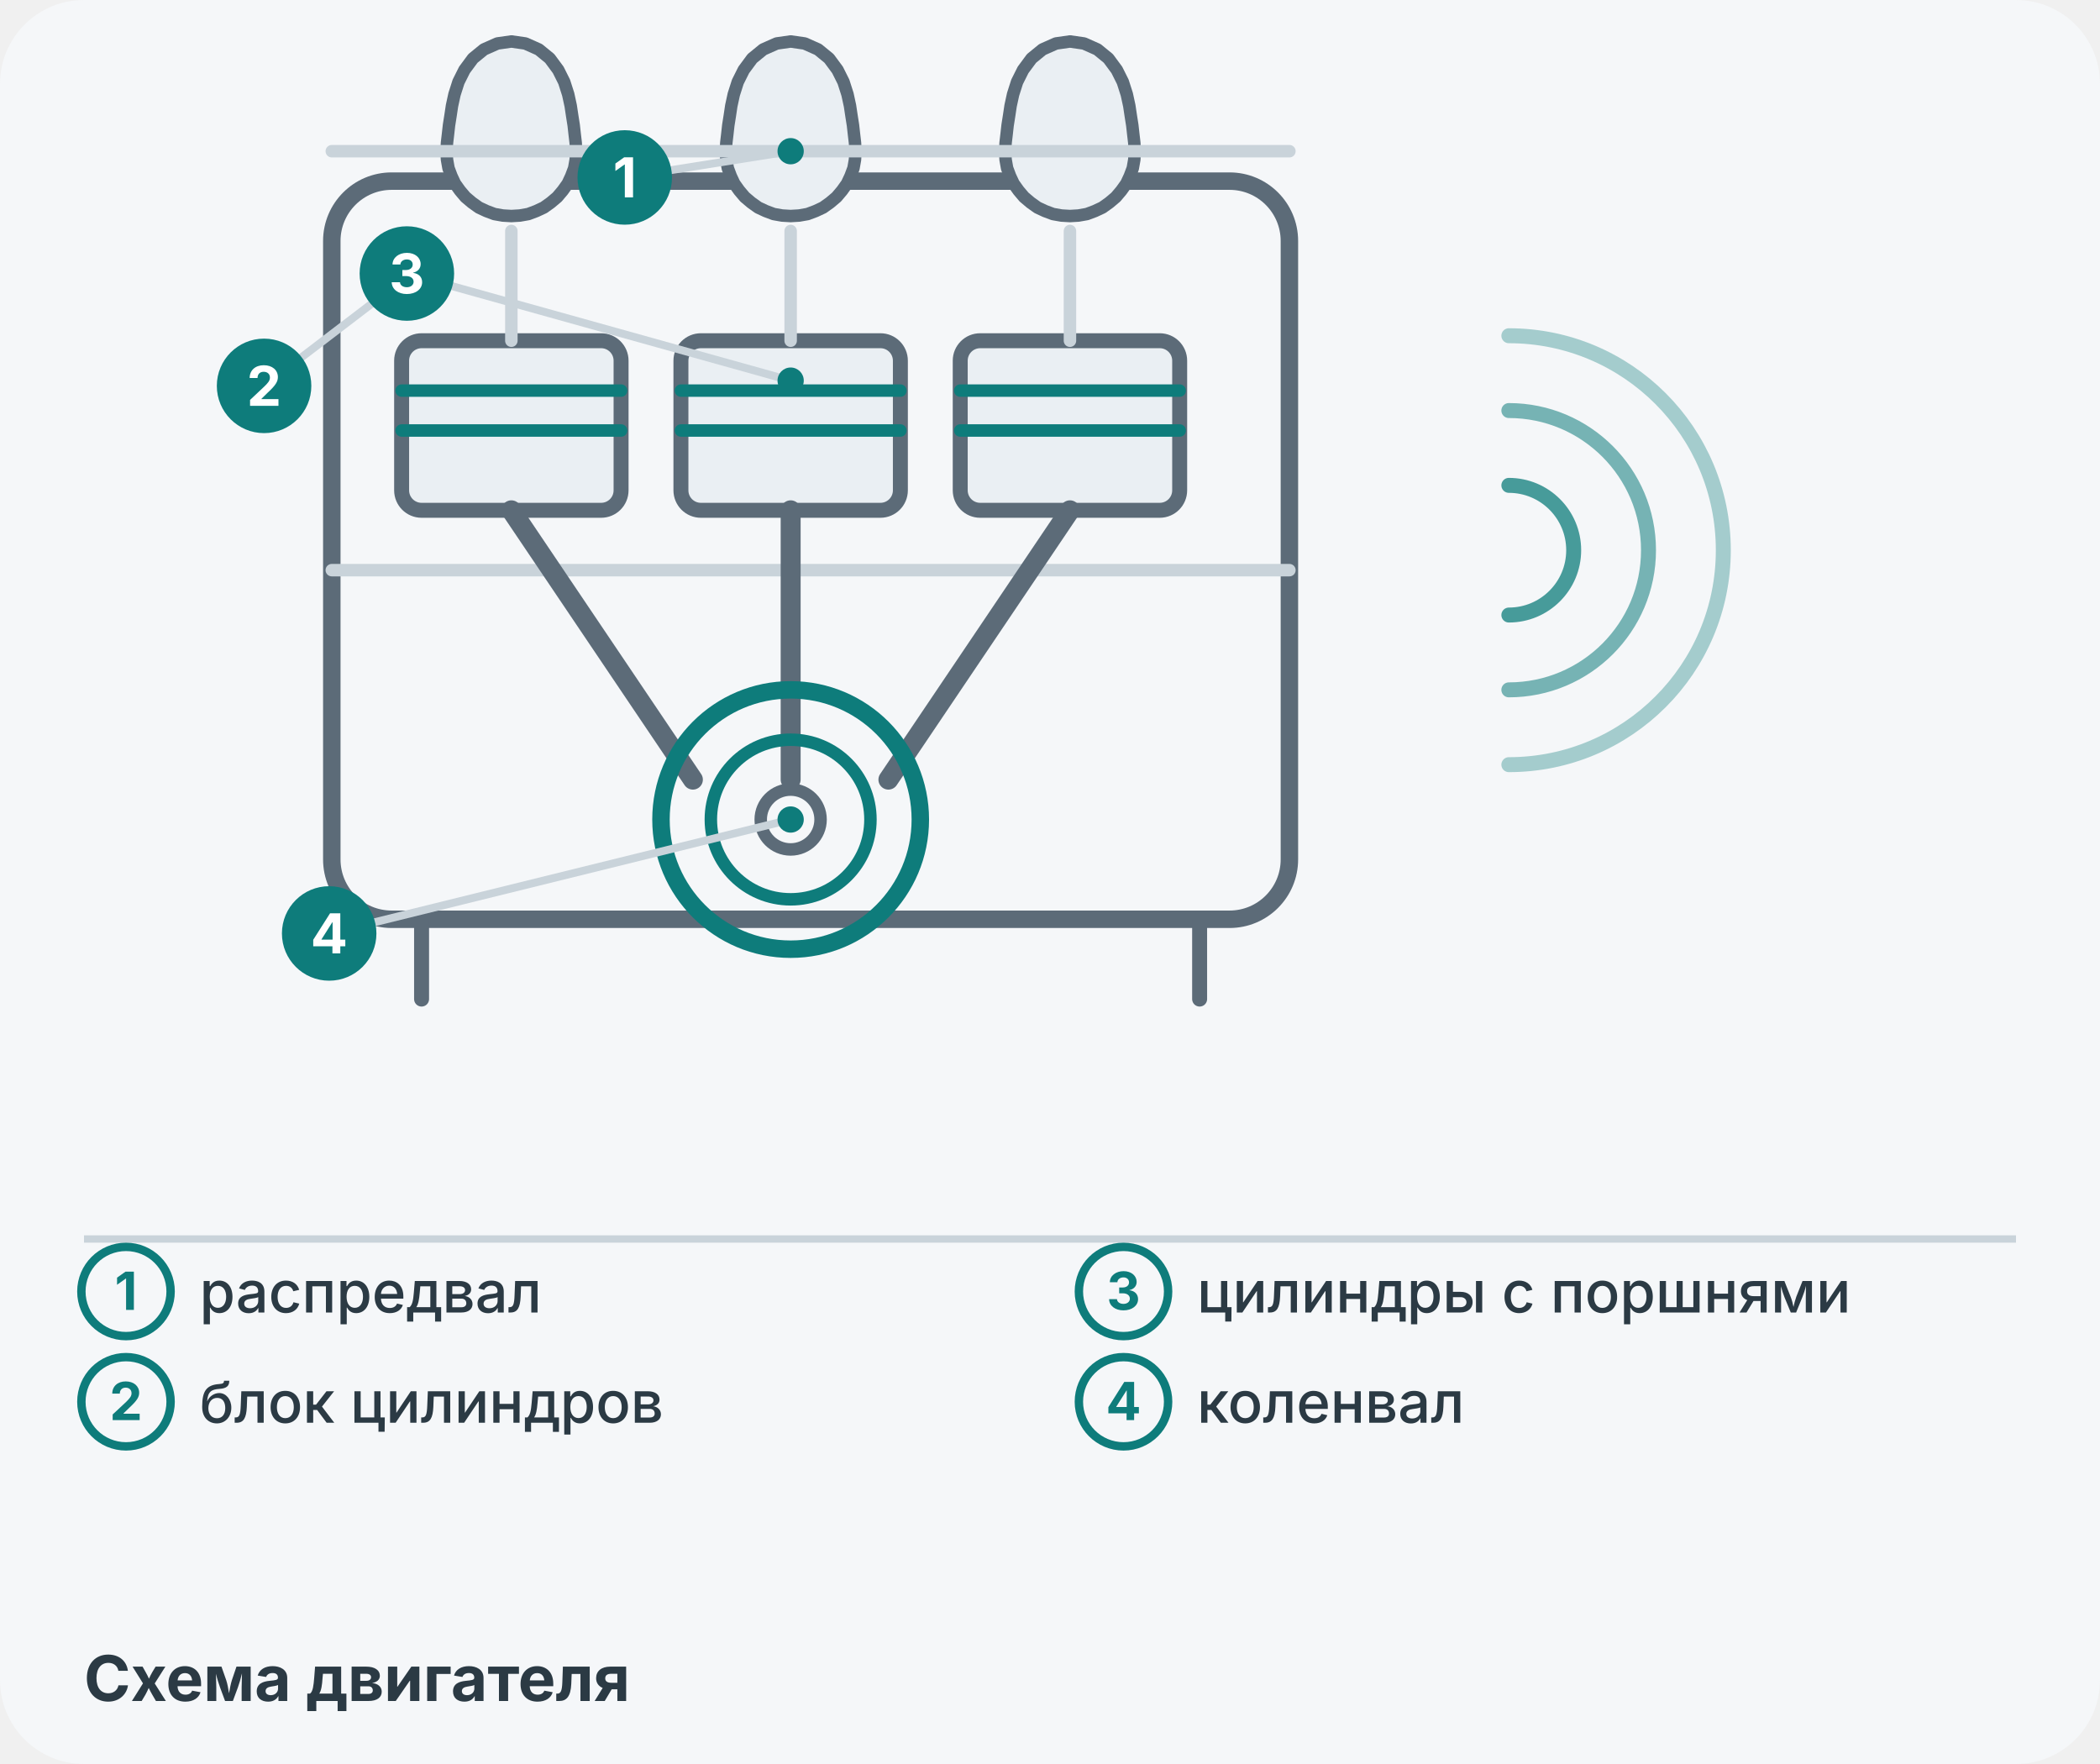
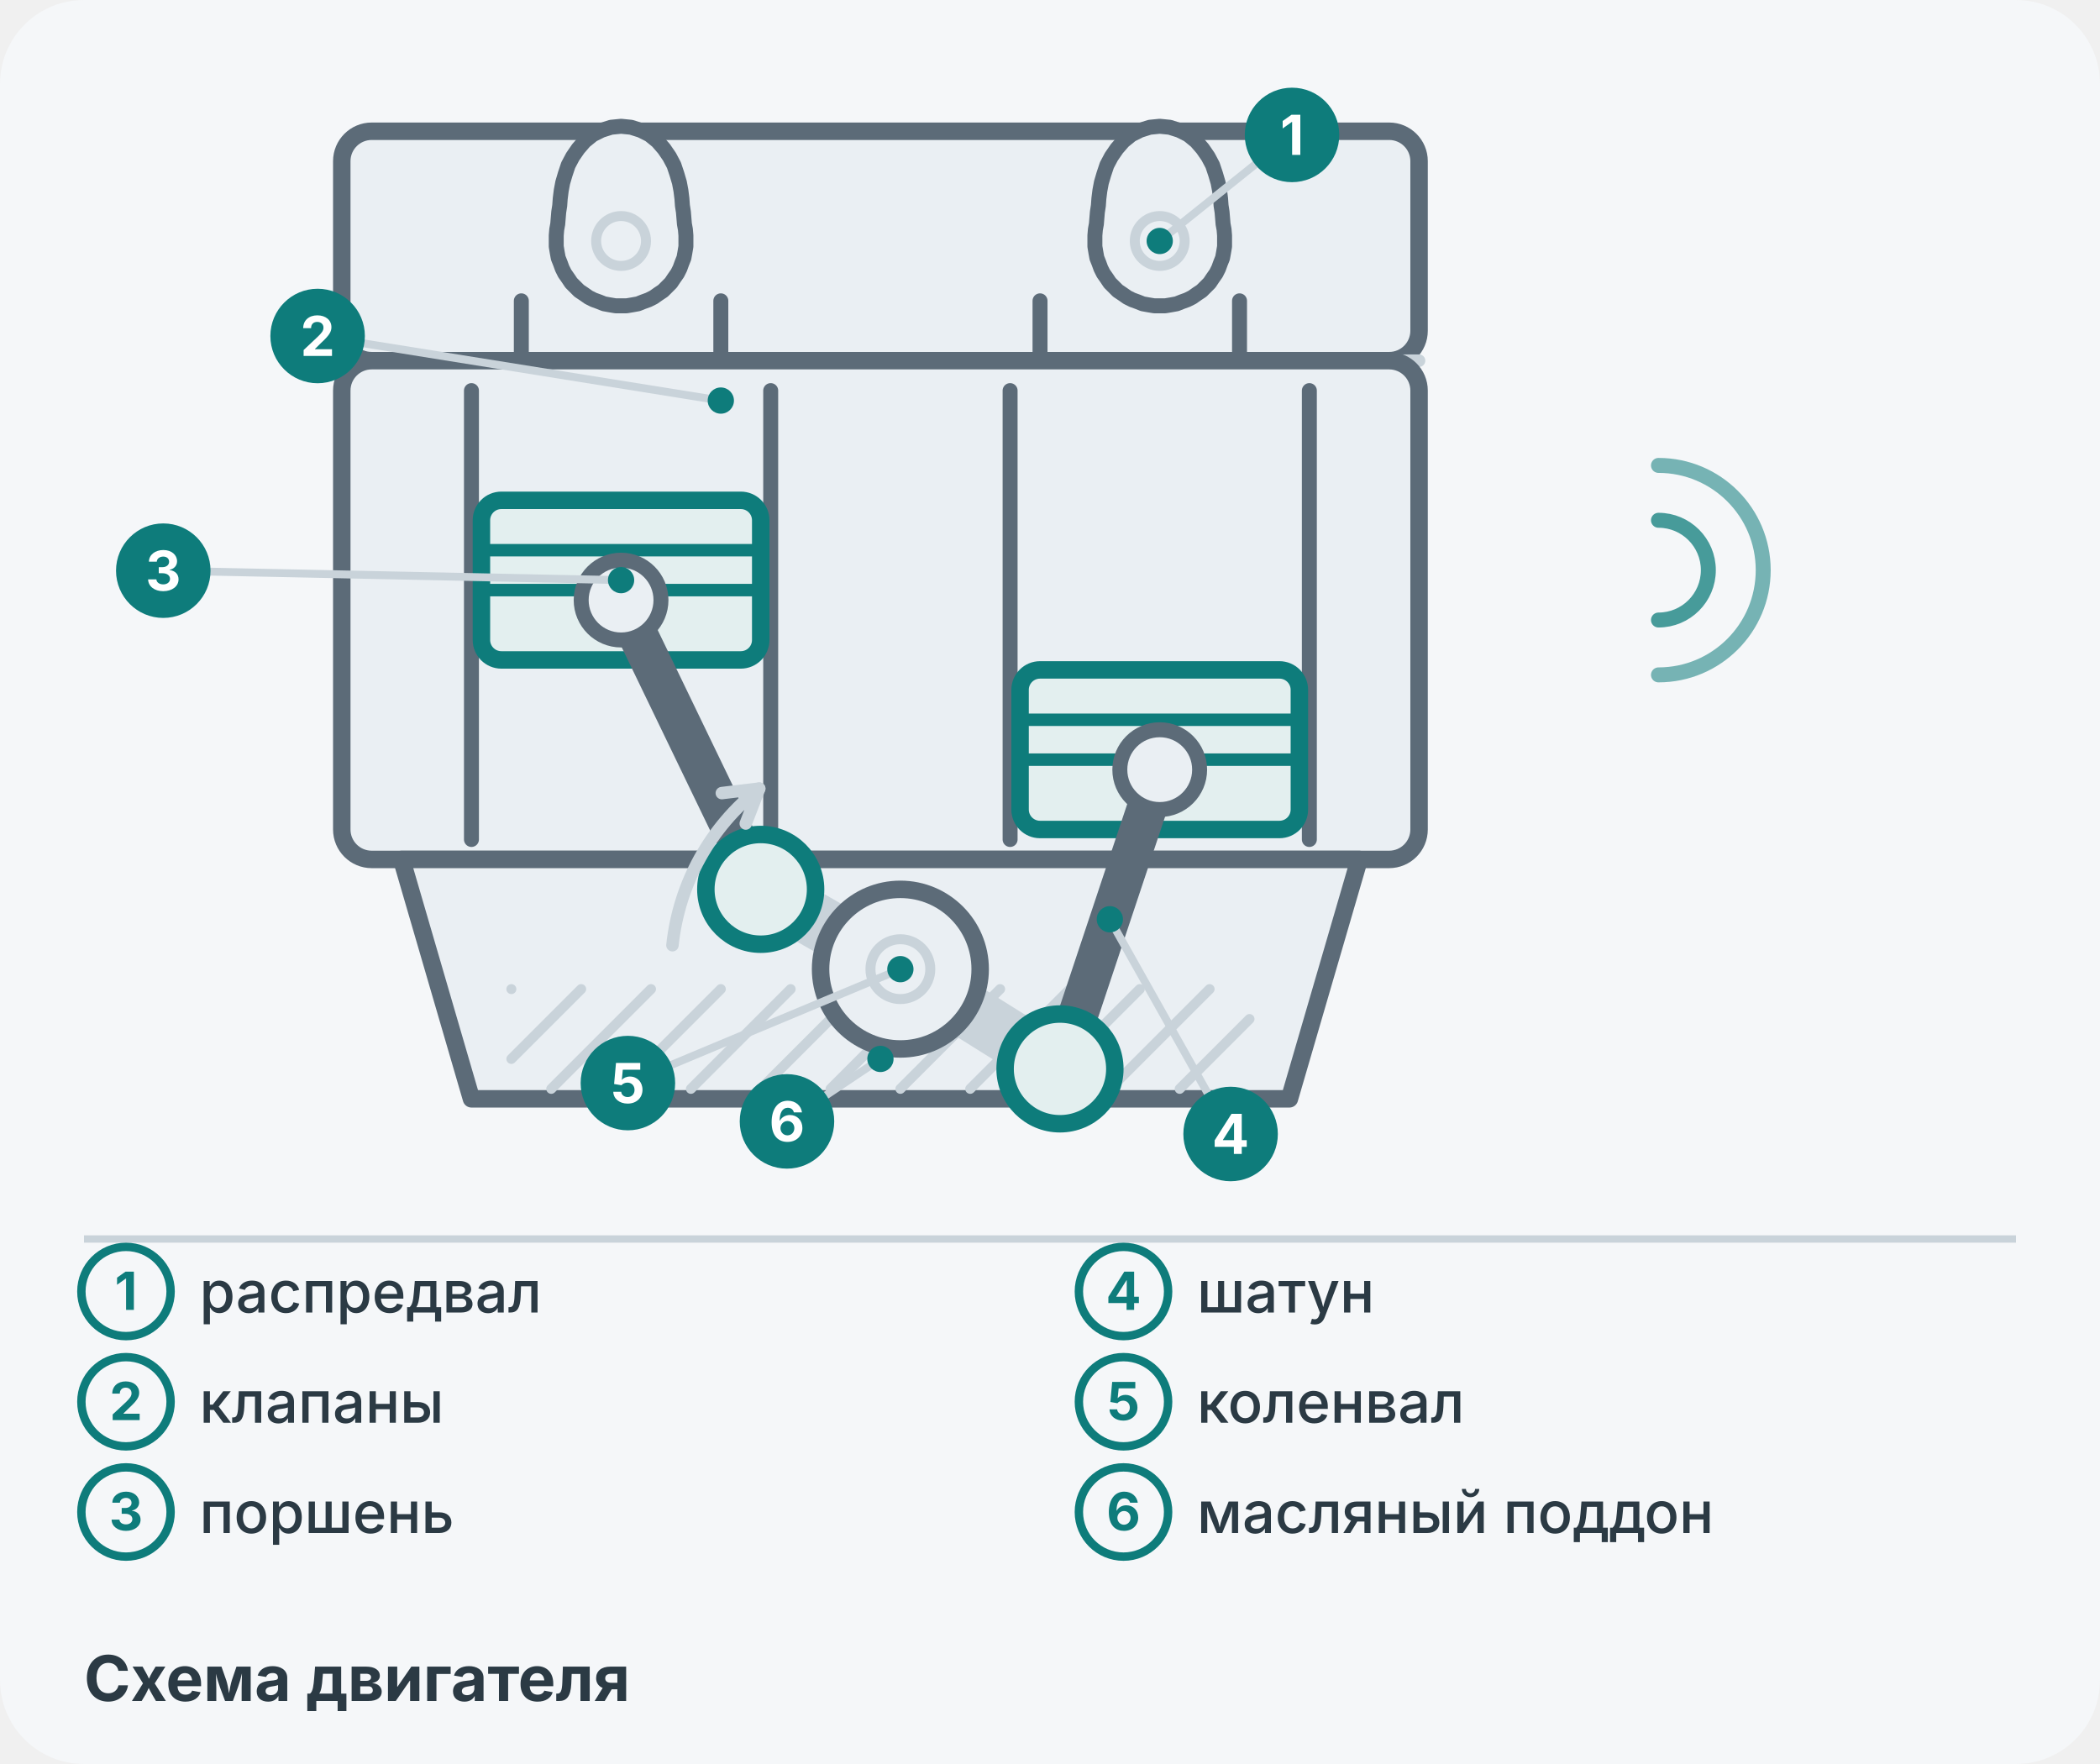
<svg xmlns="http://www.w3.org/2000/svg" viewBox="0 0 400 336" role="img" aria-label="Схема двигателя">
  <rect width="400" height="336" rx="16" fill="#F5F7F9" />
  <g transform="translate(10,6) scale(0.95)">
    <g fill="none" stroke-linecap="round" stroke-linejoin="round">
-       <rect x="56.0" y="30.0" width="192.0" height="148.0" rx="12" stroke="#5C6B78" stroke-width="3.5" fill="none" />
-       <path d="M 56.0 108.0 L 248.0 108.0" stroke="#C9D3DA" stroke-width="2.5" />
-       <rect x="70.0" y="62.0" width="44.0" height="34.0" rx="4" stroke="#5C6B78" stroke-width="3" fill="#EAEFF3" />
-       <path d="M 70.0 72.0 L 114.0 72.0" stroke="#0E7C7B" stroke-width="2.5" />
-       <path d="M 70.0 80.0 L 114.0 80.0" stroke="#0E7C7B" stroke-width="2.5" />
-       <path d="M 92.0 96.0 L 128.4 150.0" stroke="#5C6B78" stroke-width="4" />
-       <path d="M 92.0 40.0 L 92.0 62.0" stroke="#C9D3DA" stroke-width="2.5" />
-       <rect x="126.0" y="62.0" width="44.0" height="34.0" rx="4" stroke="#5C6B78" stroke-width="3" fill="#EAEFF3" />
-       <path d="M 126.0 72.0 L 170.0 72.0" stroke="#0E7C7B" stroke-width="2.5" />
-       <path d="M 126.0 80.0 L 170.0 80.0" stroke="#0E7C7B" stroke-width="2.5" />
-       <path d="M 148.0 96.0 L 148.0 150.0" stroke="#5C6B78" stroke-width="4" />
-       <path d="M 148.0 40.0 L 148.0 62.0" stroke="#C9D3DA" stroke-width="2.5" />
-       <rect x="182.0" y="62.0" width="44.0" height="34.0" rx="4" stroke="#5C6B78" stroke-width="3" fill="#EAEFF3" />
-       <path d="M 182.0 72.0 L 226.0 72.0" stroke="#0E7C7B" stroke-width="2.5" />
-       <path d="M 182.0 80.0 L 226.0 80.0" stroke="#0E7C7B" stroke-width="2.5" />
-       <path d="M 204.0 96.0 L 167.6 150.0" stroke="#5C6B78" stroke-width="4" />
-       <path d="M 204.0 40.0 L 204.0 62.0" stroke="#C9D3DA" stroke-width="2.5" />
-       <circle cx="148.0" cy="158.0" r="26.0" stroke="#0E7C7B" stroke-width="3.5" fill="none" />
-       <circle cx="148.0" cy="158.0" r="16.0" stroke="#0E7C7B" stroke-width="2.5" fill="none" />
-       <circle cx="148.0" cy="158.0" r="6.0" stroke="#5C6B78" stroke-width="2.5" fill="none" />
-       <path d="M 105.0 24.0 L 104.9 25.7 L 104.6 27.4 L 104.0 29.0 L 103.3 30.5 L 102.3 31.9 L 101.2 33.2 L 99.9 34.3 L 98.5 35.3 L 97.0 36.0 L 95.4 36.6 L 93.7 36.9 L 92.0 37.0 L 90.3 36.9 L 88.6 36.6 L 87.0 36.0 L 85.5 35.3 L 84.1 34.3 L 82.8 33.2 L 81.7 31.9 L 80.7 30.5 L 80.0 29.0 L 79.4 27.4 L 79.1 25.7 L 79.0 24.0 L 79.1 22.3 L 79.3 20.6 L 79.5 18.8 L 79.8 16.9 L 80.1 14.9 L 80.6 12.6 L 81.4 10.1 L 82.6 7.7 L 84.3 5.4 L 86.5 3.6 L 89.2 2.4 L 92.0 2.0 L 94.8 2.4 L 97.5 3.6 L 99.7 5.4 L 101.4 7.7 L 102.6 10.1 L 103.4 12.6 L 103.9 14.9 L 104.2 16.9 L 104.5 18.8 L 104.7 20.6 L 104.9 22.3 L 105.0 24.0 Z" stroke="#5C6B78" stroke-width="2.5" fill="#EAEFF3" />
-       <path d="M 161.0 24.0 L 160.9 25.7 L 160.6 27.4 L 160.0 29.0 L 159.3 30.5 L 158.3 31.9 L 157.2 33.2 L 155.9 34.3 L 154.5 35.3 L 153.0 36.0 L 151.4 36.6 L 149.7 36.9 L 148.0 37.0 L 146.3 36.9 L 144.6 36.6 L 143.0 36.0 L 141.5 35.3 L 140.1 34.3 L 138.8 33.2 L 137.7 31.9 L 136.7 30.5 L 136.0 29.0 L 135.4 27.4 L 135.1 25.7 L 135.0 24.0 L 135.1 22.3 L 135.3 20.6 L 135.5 18.8 L 135.8 16.9 L 136.1 14.9 L 136.6 12.6 L 137.4 10.1 L 138.6 7.7 L 140.3 5.4 L 142.5 3.6 L 145.2 2.4 L 148.0 2.0 L 150.8 2.4 L 153.5 3.6 L 155.7 5.4 L 157.4 7.7 L 158.6 10.1 L 159.4 12.6 L 159.9 14.9 L 160.2 16.9 L 160.5 18.8 L 160.7 20.6 L 160.9 22.3 L 161.0 24.0 Z" stroke="#5C6B78" stroke-width="2.5" fill="#EAEFF3" />
-       <path d="M 217.0 24.0 L 216.9 25.7 L 216.6 27.4 L 216.0 29.0 L 215.3 30.5 L 214.3 31.9 L 213.2 33.2 L 211.9 34.3 L 210.5 35.3 L 209.0 36.0 L 207.4 36.6 L 205.7 36.9 L 204.0 37.0 L 202.3 36.9 L 200.6 36.6 L 199.0 36.0 L 197.5 35.3 L 196.1 34.3 L 194.8 33.2 L 193.7 31.9 L 192.7 30.5 L 192.0 29.0 L 191.4 27.4 L 191.1 25.7 L 191.0 24.0 L 191.1 22.3 L 191.3 20.6 L 191.5 18.8 L 191.8 16.9 L 192.1 14.9 L 192.6 12.6 L 193.4 10.1 L 194.6 7.7 L 196.3 5.4 L 198.5 3.6 L 201.2 2.4 L 204.0 2.0 L 206.8 2.4 L 209.5 3.6 L 211.7 5.4 L 213.4 7.7 L 214.6 10.1 L 215.4 12.6 L 215.9 14.9 L 216.2 16.9 L 216.5 18.8 L 216.7 20.6 L 216.9 22.3 L 217.0 24.0 Z" stroke="#5C6B78" stroke-width="2.5" fill="#EAEFF3" />
-       <path d="M 56.0 24.0 L 248.0 24.0" stroke="#C9D3DA" stroke-width="2.5" />
-       <path d="M 74.0 178.0 L 74.0 194.0" stroke="#5C6B78" stroke-width="3" />
-       <path d="M 230.0 178.0 L 230.0 194.0" stroke="#5C6B78" stroke-width="3" />
-       <path d="M 292 91 A 13 13 0 0 1 292 117" stroke="#0E7C7B" stroke-width="3" opacity="0.75" />
-       <path d="M 292 76 A 28 28 0 0 1 292 132" stroke="#0E7C7B" stroke-width="3" opacity="0.55" />
-       <path d="M 292 61 A 43 43 0 0 1 292 147" stroke="#0E7C7B" stroke-width="3" opacity="0.35" />
+       <rect x="58.0" y="20.0" width="216.0" height="46.0" rx="6" stroke="#5C6B78" stroke-width="3.5" fill="#EAEFF3" />
+       <path d="M 127.0 42.0 L 127.0 43.1 L 126.8 44.3 L 126.6 45.4 L 126.2 46.4 L 125.8 47.5 L 125.3 48.5 L 124.6 49.5 L 124.0 50.4 L 123.2 51.2 L 122.4 52.0 L 121.5 52.6 L 120.5 53.3 L 119.5 53.8 L 118.4 54.2 L 117.4 54.6 L 116.3 54.8 L 115.1 55.0 L 114.0 55.0 L 112.9 55.0 L 111.7 54.8 L 110.6 54.6 L 109.6 54.2 L 108.5 53.8 L 107.5 53.3 L 106.5 52.6 L 105.6 52.0 L 104.8 51.2 L 104.0 50.4 L 103.4 49.5 L 102.7 48.5 L 102.2 47.5 L 101.8 46.4 L 101.4 45.4 L 101.2 44.3 L 101.0 43.1 L 101.0 42.0 L 101.0 40.9 L 101.1 39.7 L 101.3 38.6 L 101.4 37.4 L 101.5 36.2 L 101.7 34.9 L 101.8 33.5 L 102.0 31.9 L 102.3 30.3 L 102.8 28.6 L 103.4 26.8 L 104.3 25.1 L 105.4 23.5 L 106.7 22.0 L 108.3 20.7 L 110.1 19.8 L 112.0 19.2 L 114.0 19.0 L 116.0 19.2 L 117.9 19.8 L 119.7 20.7 L 121.3 22.0 L 122.6 23.5 L 123.7 25.1 L 124.6 26.8 L 125.2 28.6 L 125.7 30.3 L 126.0 31.9 L 126.2 33.5 L 126.3 34.9 L 126.5 36.2 L 126.6 37.4 L 126.7 38.6 L 126.9 39.7 L 127.0 40.9 L 127.0 42.0 Z" stroke="#5C6B78" stroke-width="3" fill="#EAEFF3" />
+       <circle cx="114.0" cy="42.0" r="5.0" stroke="#C9D3DA" stroke-width="2" fill="none" />
+       <path d="M 235.0 42.0 L 235.0 43.1 L 234.8 44.3 L 234.6 45.4 L 234.2 46.4 L 233.8 47.5 L 233.3 48.5 L 232.6 49.5 L 232.0 50.4 L 231.2 51.2 L 230.4 52.0 L 229.5 52.6 L 228.5 53.3 L 227.5 53.8 L 226.4 54.2 L 225.4 54.6 L 224.3 54.8 L 223.1 55.0 L 222.0 55.0 L 220.9 55.0 L 219.7 54.8 L 218.6 54.6 L 217.6 54.2 L 216.5 53.8 L 215.5 53.3 L 214.5 52.6 L 213.6 52.0 L 212.8 51.2 L 212.0 50.4 L 211.4 49.5 L 210.7 48.5 L 210.2 47.5 L 209.8 46.4 L 209.4 45.4 L 209.2 44.3 L 209.0 43.1 L 209.0 42.0 L 209.0 40.9 L 209.1 39.7 L 209.3 38.6 L 209.4 37.4 L 209.5 36.2 L 209.7 34.9 L 209.8 33.5 L 210.0 31.9 L 210.3 30.3 L 210.8 28.6 L 211.4 26.8 L 212.3 25.1 L 213.4 23.5 L 214.7 22.0 L 216.3 20.7 L 218.1 19.8 L 220.0 19.2 L 222.0 19.0 L 224.0 19.2 L 225.9 19.8 L 227.7 20.7 L 229.3 22.0 L 230.6 23.5 L 231.7 25.1 L 232.6 26.8 L 233.2 28.6 L 233.7 30.3 L 234.0 31.9 L 234.2 33.5 L 234.3 34.9 L 234.5 36.2 L 234.6 37.4 L 234.7 38.6 L 234.9 39.7 L 235.0 40.9 L 235.0 42.0 Z" stroke="#5C6B78" stroke-width="3" fill="#EAEFF3" />
+       <circle cx="222.0" cy="42.0" r="5.0" stroke="#C9D3DA" stroke-width="2" fill="none" />
+       <path d="M 58.0 66.0 L 274.0 66.0" stroke="#C9D3DA" stroke-width="2.5" />
+       <path d="M 94.0 54.0 L 94.0 82.0" stroke="#5C6B78" stroke-width="3" />
+       <path d="M 83.0 82.0 L 105.0 82.0 L 101.0 90.0 L 87.0 90.0 Z" stroke="#5C6B78" stroke-width="2.5" fill="#EAEFF3" />
+       <path d="M 134.0 54.0 L 134.0 82.0" stroke="#5C6B78" stroke-width="3" />
+       <path d="M 123.0 82.0 L 145.0 82.0 L 141.0 90.0 L 127.0 90.0 Z" stroke="#5C6B78" stroke-width="2.5" fill="#EAEFF3" />
+       <path d="M 198.0 54.0 L 198.0 82.0" stroke="#5C6B78" stroke-width="3" />
+       <path d="M 187.0 82.0 L 209.0 82.0 L 205.0 90.0 L 191.0 90.0 Z" stroke="#5C6B78" stroke-width="2.5" fill="#EAEFF3" />
+       <path d="M 238.0 54.0 L 238.0 82.0" stroke="#5C6B78" stroke-width="3" />
+       <path d="M 227.0 82.0 L 249.0 82.0 L 245.0 90.0 L 231.0 90.0 Z" stroke="#5C6B78" stroke-width="2.5" fill="#EAEFF3" />
+       <rect x="58.0" y="66.0" width="216.0" height="100.0" rx="6" stroke="#5C6B78" stroke-width="3.5" fill="#EAEFF3" />
+       <path d="M 84.0 72.0 L 84.0 162.0" stroke="#5C6B78" stroke-width="3" />
+       <path d="M 144.0 72.0 L 144.0 162.0" stroke="#5C6B78" stroke-width="3" />
+       <path d="M 192.0 72.0 L 192.0 162.0" stroke="#5C6B78" stroke-width="3" />
+       <path d="M 252.0 72.0 L 252.0 162.0" stroke="#5C6B78" stroke-width="3" />
+       <rect x="86.0" y="94.0" width="56.0" height="32.0" rx="4" stroke="#0E7C7B" stroke-width="3.5" fill="#E3EFEF" />
+       <path d="M 86.0 104.0 L 142.0 104.0" stroke="#0E7C7B" stroke-width="2.5" />
+       <path d="M 86.0 112.0 L 142.0 112.0" stroke="#0E7C7B" stroke-width="2.5" />
+       <rect x="194.0" y="128.0" width="56.0" height="32.0" rx="4" stroke="#0E7C7B" stroke-width="3.5" fill="#E3EFEF" />
+       <path d="M 194.0 138.0 L 250.0 138.0" stroke="#0E7C7B" stroke-width="2.5" />
+       <path d="M 194.0 146.0 L 250.0 146.0" stroke="#0E7C7B" stroke-width="2.5" />
+       <path d="M 70.0 166.0 L 262.0 166.0 L 248.0 214.0 L 84.0 214.0 Z" stroke="#5C6B78" stroke-width="3.5" fill="#EAEFF3" />
+       <path d="M 92.0 192.0 L 92.0 192.0" stroke="#C9D3DA" stroke-width="2" />
+       <path d="M 106.0 192.0 L 92.0 206.0" stroke="#C9D3DA" stroke-width="2" />
+       <path d="M 120.0 192.0 L 100.0 212.0" stroke="#C9D3DA" stroke-width="2" />
+       <path d="M 134.0 192.0 L 114.0 212.0" stroke="#C9D3DA" stroke-width="2" />
+       <path d="M 148.0 192.0 L 128.0 212.0" stroke="#C9D3DA" stroke-width="2" />
+       <path d="M 162.0 192.0 L 142.0 212.0" stroke="#C9D3DA" stroke-width="2" />
+       <path d="M 176.0 192.0 L 156.0 212.0" stroke="#C9D3DA" stroke-width="2" />
+       <path d="M 190.0 192.0 L 170.0 212.0" stroke="#C9D3DA" stroke-width="2" />
+       <path d="M 204.0 192.0 L 184.0 212.0" stroke="#C9D3DA" stroke-width="2" />
+       <path d="M 218.0 192.0 L 198.0 212.0" stroke="#C9D3DA" stroke-width="2" />
+       <path d="M 232.0 192.0 L 212.0 212.0" stroke="#C9D3DA" stroke-width="2" />
+       <path d="M 240.0 198.0 L 226.0 212.0" stroke="#C9D3DA" stroke-width="2" />
+       <path d="M 114.0 114.0 L 142.0 172.0" stroke="#5C6B78" stroke-width="8" />
+       <path d="M 222.0 148.0 L 202.0 208.0" stroke="#5C6B78" stroke-width="8" />
+       <path d="M 170.0 188.0 L 142.0 172.0" stroke="#C9D3DA" stroke-width="11" />
+       <path d="M 170.0 188.0 L 202.0 208.0" stroke="#C9D3DA" stroke-width="11" />
+       <circle cx="114.0" cy="114.0" r="8.0" stroke="#5C6B78" stroke-width="3" fill="#EAEFF3" />
+       <circle cx="222.0" cy="148.0" r="8.0" stroke="#5C6B78" stroke-width="3" fill="#EAEFF3" />
+       <circle cx="142.0" cy="172.0" r="11.0" stroke="#0E7C7B" stroke-width="3.5" fill="#E3EFEF" />
+       <circle cx="202.0" cy="208.0" r="11.0" stroke="#0E7C7B" stroke-width="3.5" fill="#E3EFEF" />
+       <circle cx="170.0" cy="188.0" r="16.0" stroke="#5C6B78" stroke-width="3.5" fill="#EAEFF3" />
+       <circle cx="170.0" cy="188.0" r="6.0" stroke="#C9D3DA" stroke-width="2" fill="none" />
+       <path d="M 124.3 183.2 A 46.0 46.0 0 0 1 141.7 151.8" stroke="#C9D3DA" stroke-width="2.5" fill="none" />
+       <path d="M 139.0 158.8 L 141.7 151.8 L 134.2 152.7" stroke="#C9D3DA" stroke-width="2.5" fill="none" />
+       <path d="M 322 98 A 10 10 0 0 1 322 118" stroke="#0E7C7B" stroke-width="3" opacity="0.75" />
+       <path d="M 322 87 A 21 21 0 0 1 322 129" stroke="#0E7C7B" stroke-width="3" opacity="0.55" />
    </g>
  </g>
  <path d="M 16 236 L 384 236" stroke="#C9D3DA" stroke-width="1.4" fill="none" />
  <g fill="none" stroke-linecap="round" stroke-linejoin="round">
-     <path d="M 150.6 28.8 L 119.0 33.8" stroke="#C9D3DA" stroke-width="1.5" fill="none" />
-     <circle cx="150.6" cy="28.8" r="2.5" fill="#0E7C7B" />
-     <circle cx="119.0" cy="33.8" r="9" fill="#0E7C7B" />
-     <text x="119.0" y="37.6" font-family="Manrope, Inter, system-ui, -apple-system, Segoe UI, sans-serif" font-size="10.5" font-weight="700" fill="#FFFFFF" text-anchor="middle">1</text>
-     <path d="M 76.5 53.5 L 50.3 73.5" stroke="#C9D3DA" stroke-width="1.5" fill="none" />
-     <circle cx="76.5" cy="53.5" r="2.5" fill="#0E7C7B" />
-     <circle cx="50.3" cy="73.5" r="9" fill="#0E7C7B" />
-     <text x="50.3" y="77.3" font-family="Manrope, Inter, system-ui, -apple-system, Segoe UI, sans-serif" font-size="10.5" font-weight="700" fill="#FFFFFF" text-anchor="middle">2</text>
-     <path d="M 150.6 72.5 L 77.5 52.1" stroke="#C9D3DA" stroke-width="1.5" fill="none" />
-     <circle cx="150.6" cy="72.5" r="2.5" fill="#0E7C7B" />
-     <circle cx="77.5" cy="52.1" r="9" fill="#0E7C7B" />
-     <text x="77.5" y="55.9" font-family="Manrope, Inter, system-ui, -apple-system, Segoe UI, sans-serif" font-size="10.5" font-weight="700" fill="#FFFFFF" text-anchor="middle">3</text>
-     <path d="M 150.6 156.1 L 62.7 177.8" stroke="#C9D3DA" stroke-width="1.5" fill="none" />
-     <circle cx="150.6" cy="156.1" r="2.5" fill="#0E7C7B" />
-     <circle cx="62.7" cy="177.8" r="9" fill="#0E7C7B" />
-     <text x="62.7" y="181.6" font-family="Manrope, Inter, system-ui, -apple-system, Segoe UI, sans-serif" font-size="10.5" font-weight="700" fill="#FFFFFF" text-anchor="middle">4</text>
+     <path d="M 220.9 45.9 L 246.1 25.7" stroke="#C9D3DA" stroke-width="1.5" fill="none" />
+     <circle cx="220.9" cy="45.9" r="2.5" fill="#0E7C7B" />
+     <circle cx="246.1" cy="25.7" r="9" fill="#0E7C7B" />
+     <text x="246.1" y="29.5" font-family="Manrope, Inter, system-ui, -apple-system, Segoe UI, sans-serif" font-size="10.5" font-weight="700" fill="#FFFFFF" text-anchor="middle">1</text>
+     <path d="M 137.3 76.3 L 60.5 64.0" stroke="#C9D3DA" stroke-width="1.5" fill="none" />
+     <circle cx="137.3" cy="76.3" r="2.5" fill="#0E7C7B" />
+     <circle cx="60.5" cy="64.0" r="9" fill="#0E7C7B" />
+     <text x="60.5" y="67.8" font-family="Manrope, Inter, system-ui, -apple-system, Segoe UI, sans-serif" font-size="10.5" font-weight="700" fill="#FFFFFF" text-anchor="middle">2</text>
+     <path d="M 118.3 110.5 L 31.1 108.7" stroke="#C9D3DA" stroke-width="1.5" fill="none" />
+     <circle cx="118.3" cy="110.5" r="2.5" fill="#0E7C7B" />
+     <circle cx="31.1" cy="108.7" r="9" fill="#0E7C7B" />
+     <text x="31.1" y="112.5" font-family="Manrope, Inter, system-ui, -apple-system, Segoe UI, sans-serif" font-size="10.5" font-weight="700" fill="#FFFFFF" text-anchor="middle">3</text>
+     <path d="M 211.4 175.1 L 234.4 216.0" stroke="#C9D3DA" stroke-width="1.5" fill="none" />
+     <circle cx="211.4" cy="175.1" r="2.5" fill="#0E7C7B" />
+     <circle cx="234.4" cy="216.0" r="9" fill="#0E7C7B" />
+     <text x="234.4" y="219.8" font-family="Manrope, Inter, system-ui, -apple-system, Segoe UI, sans-serif" font-size="10.5" font-weight="700" fill="#FFFFFF" text-anchor="middle">4</text>
+     <path d="M 171.5 184.6 L 119.6 206.3" stroke="#C9D3DA" stroke-width="1.5" fill="none" />
+     <circle cx="171.5" cy="184.6" r="2.5" fill="#0E7C7B" />
+     <circle cx="119.6" cy="206.3" r="9" fill="#0E7C7B" />
+     <text x="119.6" y="210.1" font-family="Manrope, Inter, system-ui, -apple-system, Segoe UI, sans-serif" font-size="10.5" font-weight="700" fill="#FFFFFF" text-anchor="middle">5</text>
+     <path d="M 167.7 201.7 L 149.9 213.6" stroke="#C9D3DA" stroke-width="1.5" fill="none" />
+     <circle cx="167.7" cy="201.7" r="2.5" fill="#0E7C7B" />
+     <circle cx="149.9" cy="213.6" r="9" fill="#0E7C7B" />
+     <text x="149.9" y="217.4" font-family="Manrope, Inter, system-ui, -apple-system, Segoe UI, sans-serif" font-size="10.5" font-weight="700" fill="#FFFFFF" text-anchor="middle">6</text>
    <circle cx="24.0" cy="246.0" r="8.5" fill="#F5F7F9" stroke="#0E7C7B" stroke-width="1.6" />
    <text x="24.0" y="249.5" font-family="Manrope, Inter, system-ui, -apple-system, Segoe UI, sans-serif" font-size="10" font-weight="700" fill="#0E7C7B" text-anchor="middle">1</text>
    <text x="38.0" y="250.0" font-family="Manrope, Inter, system-ui, -apple-system, Segoe UI, sans-serif" font-size="11" font-weight="500" fill="#2B3A44" text-anchor="start">распредвал</text>
    <circle cx="24.0" cy="267.0" r="8.5" fill="#F5F7F9" stroke="#0E7C7B" stroke-width="1.6" />
    <text x="24.0" y="270.5" font-family="Manrope, Inter, system-ui, -apple-system, Segoe UI, sans-serif" font-size="10" font-weight="700" fill="#0E7C7B" text-anchor="middle">2</text>
-     <text x="38.0" y="271.0" font-family="Manrope, Inter, system-ui, -apple-system, Segoe UI, sans-serif" font-size="11" font-weight="500" fill="#2B3A44" text-anchor="start">блок цилиндров</text>
+     <text x="38.0" y="271.0" font-family="Manrope, Inter, system-ui, -apple-system, Segoe UI, sans-serif" font-size="11" font-weight="500" fill="#2B3A44" text-anchor="start">клапаны</text>
+     <circle cx="24.0" cy="288.0" r="8.5" fill="#F5F7F9" stroke="#0E7C7B" stroke-width="1.6" />
+     <text x="24.0" y="291.5" font-family="Manrope, Inter, system-ui, -apple-system, Segoe UI, sans-serif" font-size="10" font-weight="700" fill="#0E7C7B" text-anchor="middle">3</text>
+     <text x="38.0" y="292.0" font-family="Manrope, Inter, system-ui, -apple-system, Segoe UI, sans-serif" font-size="11" font-weight="500" fill="#2B3A44" text-anchor="start">поршень</text>
    <circle cx="214.0" cy="246.0" r="8.5" fill="#F5F7F9" stroke="#0E7C7B" stroke-width="1.6" />
-     <text x="214.0" y="249.5" font-family="Manrope, Inter, system-ui, -apple-system, Segoe UI, sans-serif" font-size="10" font-weight="700" fill="#0E7C7B" text-anchor="middle">3</text>
-     <text x="228.0" y="250.0" font-family="Manrope, Inter, system-ui, -apple-system, Segoe UI, sans-serif" font-size="11" font-weight="500" fill="#2B3A44" text-anchor="start">цилиндры с поршнями</text>
+     <text x="214.0" y="249.5" font-family="Manrope, Inter, system-ui, -apple-system, Segoe UI, sans-serif" font-size="10" font-weight="700" fill="#0E7C7B" text-anchor="middle">4</text>
+     <text x="228.0" y="250.0" font-family="Manrope, Inter, system-ui, -apple-system, Segoe UI, sans-serif" font-size="11" font-weight="500" fill="#2B3A44" text-anchor="start">шатун</text>
    <circle cx="214.0" cy="267.0" r="8.5" fill="#F5F7F9" stroke="#0E7C7B" stroke-width="1.6" />
-     <text x="214.0" y="270.5" font-family="Manrope, Inter, system-ui, -apple-system, Segoe UI, sans-serif" font-size="10" font-weight="700" fill="#0E7C7B" text-anchor="middle">4</text>
+     <text x="214.0" y="270.5" font-family="Manrope, Inter, system-ui, -apple-system, Segoe UI, sans-serif" font-size="10" font-weight="700" fill="#0E7C7B" text-anchor="middle">5</text>
    <text x="228.0" y="271.0" font-family="Manrope, Inter, system-ui, -apple-system, Segoe UI, sans-serif" font-size="11" font-weight="500" fill="#2B3A44" text-anchor="start">коленвал</text>
+     <circle cx="214.0" cy="288.0" r="8.5" fill="#F5F7F9" stroke="#0E7C7B" stroke-width="1.6" />
+     <text x="214.0" y="291.5" font-family="Manrope, Inter, system-ui, -apple-system, Segoe UI, sans-serif" font-size="10" font-weight="700" fill="#0E7C7B" text-anchor="middle">6</text>
+     <text x="228.0" y="292.0" font-family="Manrope, Inter, system-ui, -apple-system, Segoe UI, sans-serif" font-size="11" font-weight="500" fill="#2B3A44" text-anchor="start">масляный поддон</text>
  </g>
  <text x="16.0" y="324.0" font-family="Manrope, Inter, system-ui, -apple-system, Segoe UI, sans-serif" font-size="12" font-weight="700" fill="#2B3A44" text-anchor="start">Схема двигателя</text>
</svg>
